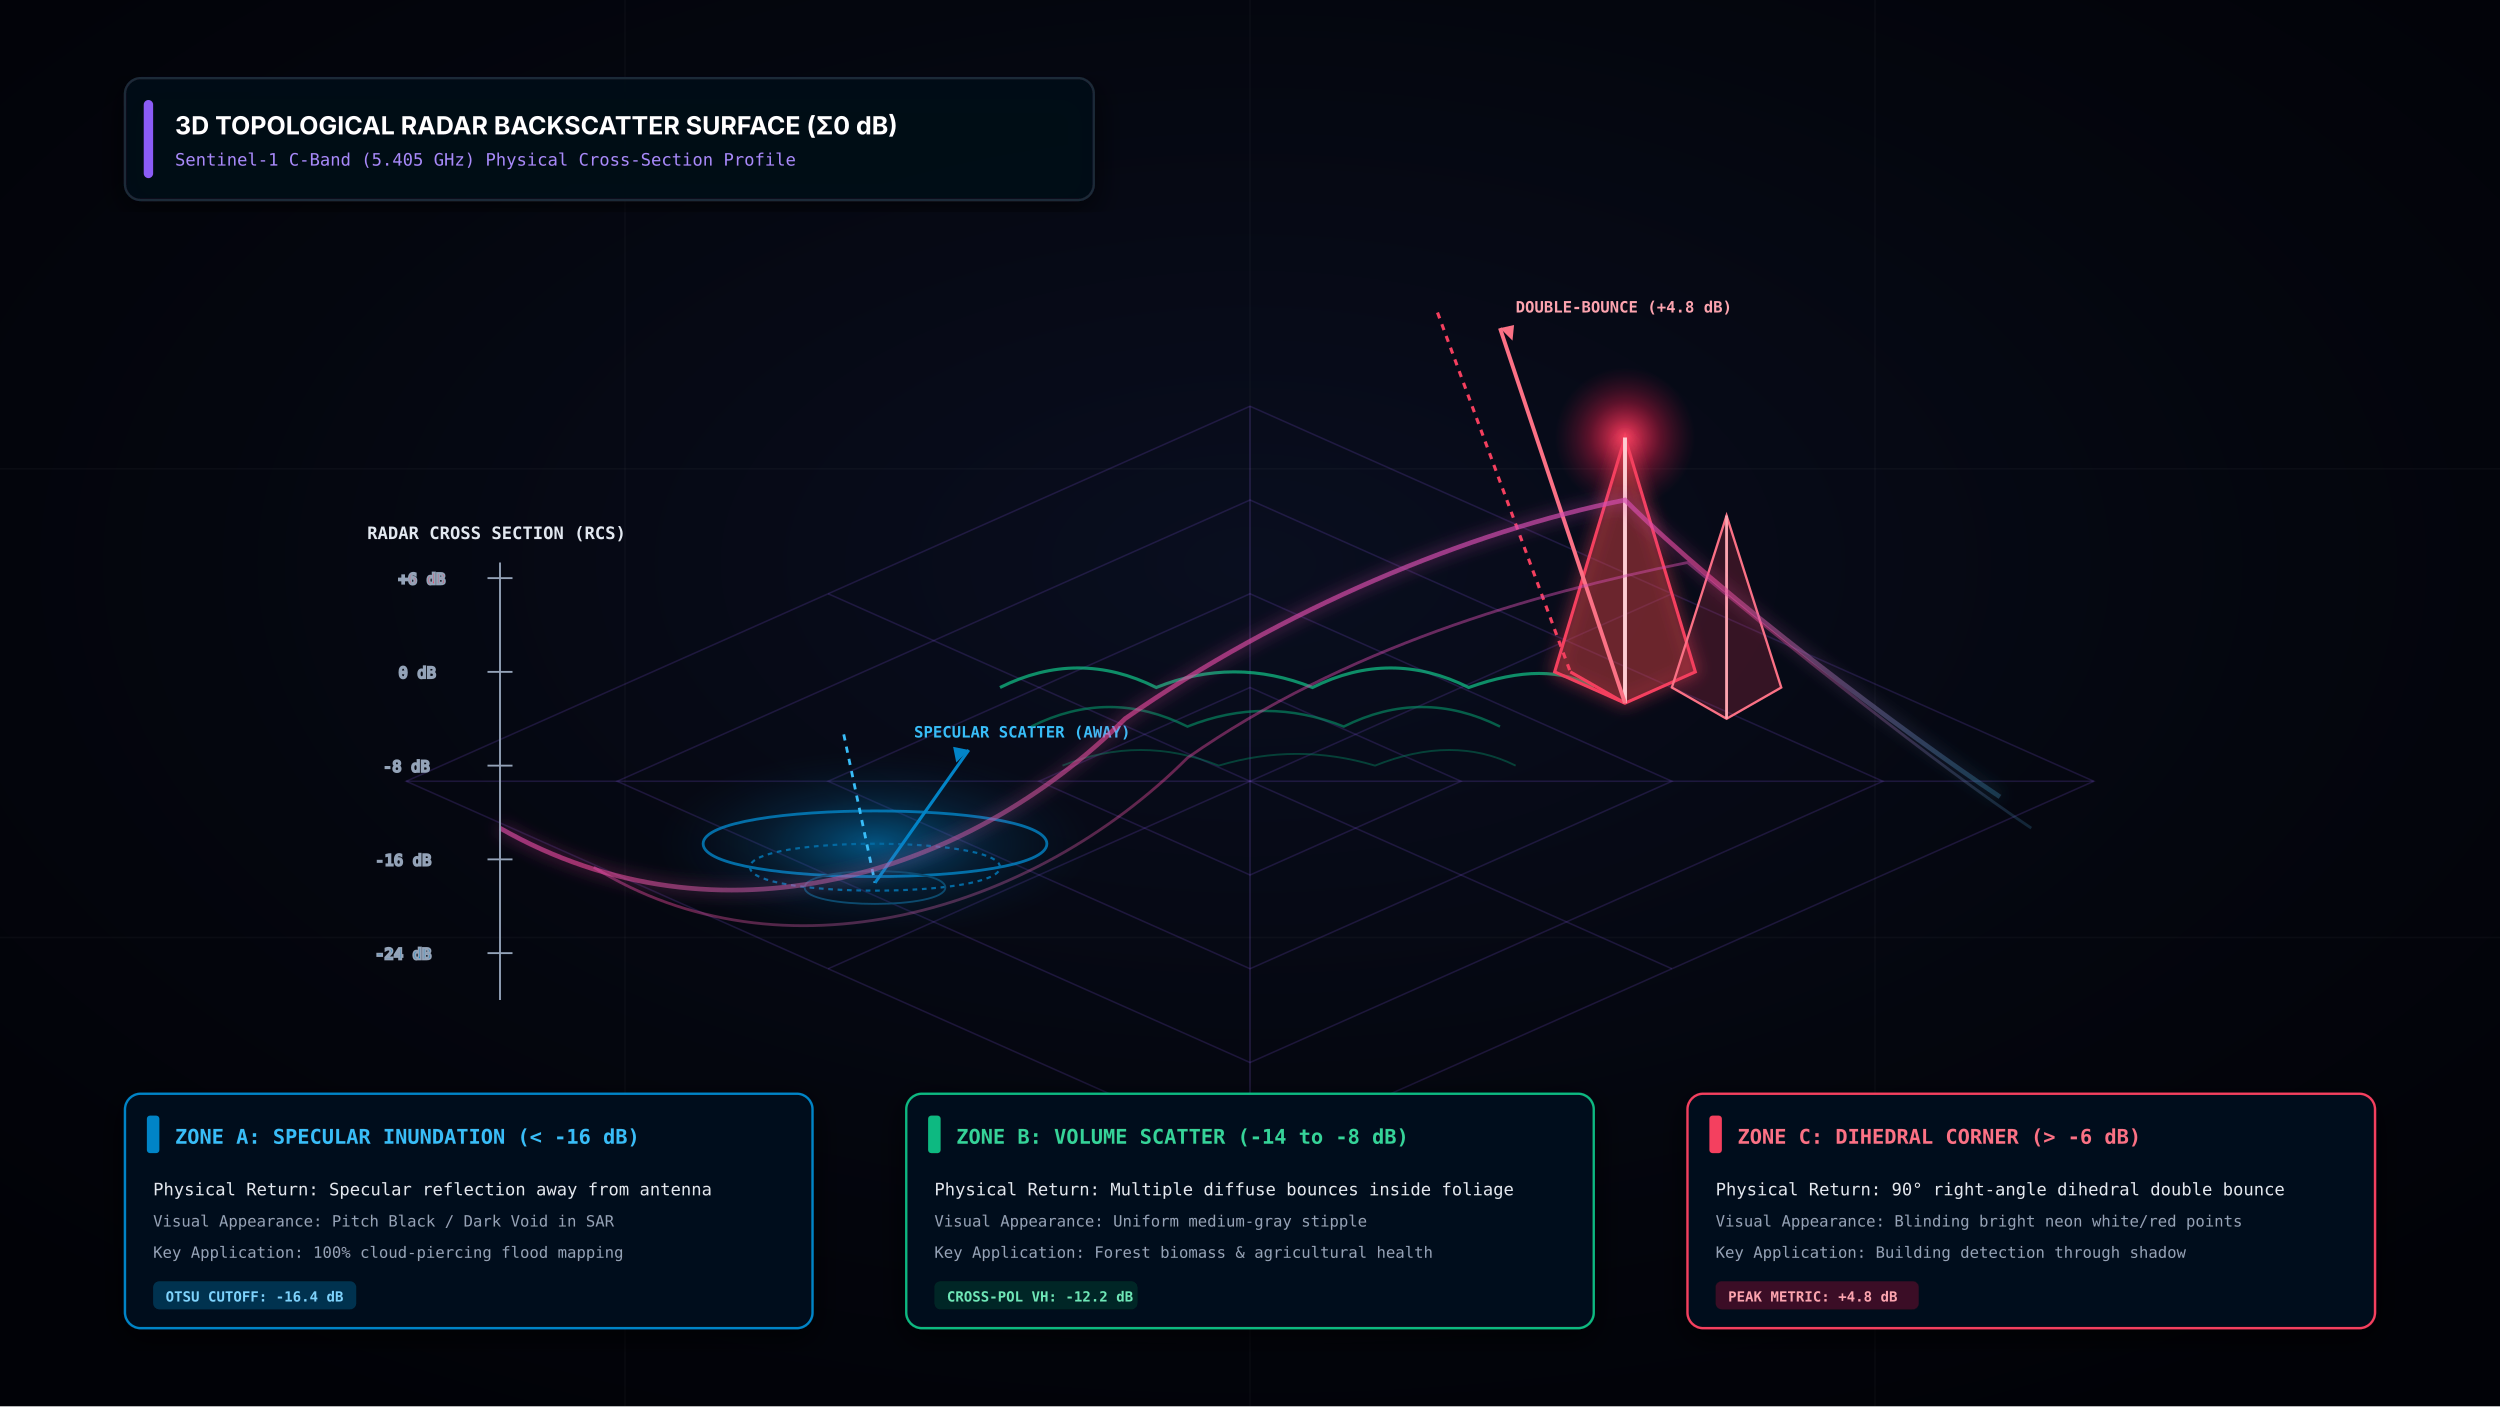
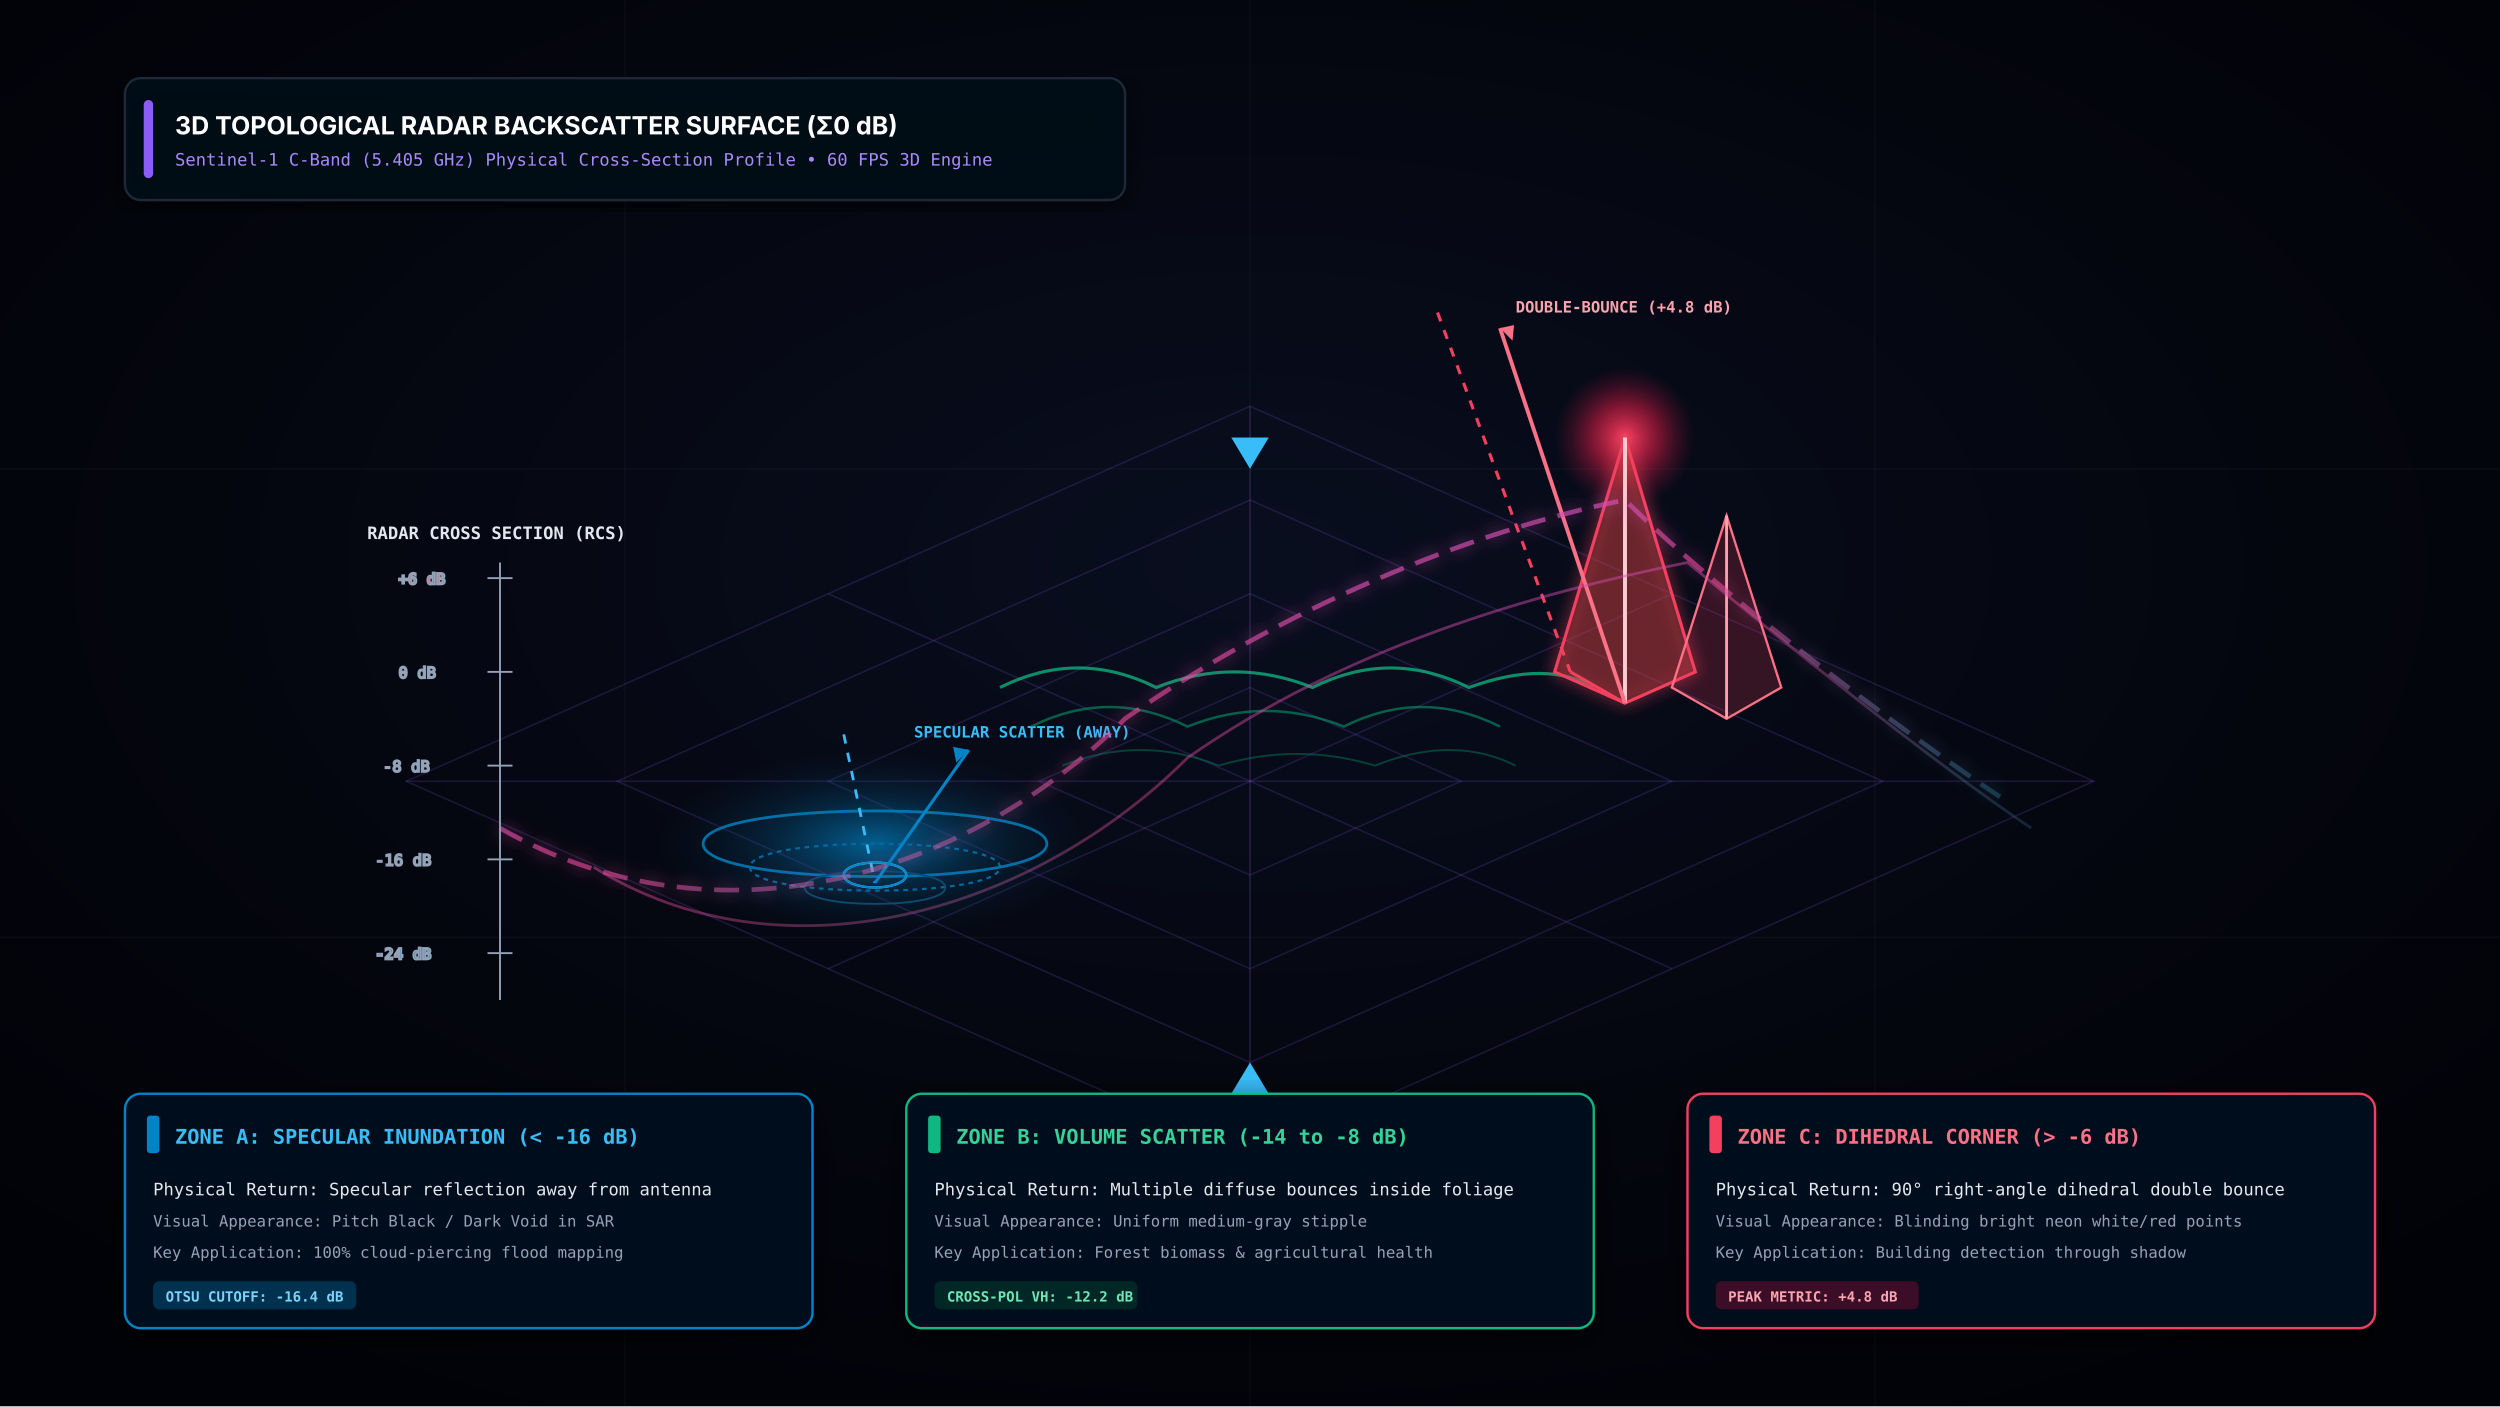
<svg xmlns="http://www.w3.org/2000/svg" viewBox="0 0 1600 900" width="100%" height="100%">
  <defs>
    <radialGradient id="meshBg" cx="50%" cy="40%" r="70%">
      <stop offset="0%" stop-color="#090E1F" />
      <stop offset="60%" stop-color="#04060E" />
      <stop offset="100%" stop-color="#010207" />
    </radialGradient>
    <linearGradient id="wavePulse" x1="0%" y1="0%" x2="100%" y2="100%">
      <stop offset="0%" stop-color="#8B5CF6" stop-opacity="0.9" />
      <stop offset="50%" stop-color="#EC4899" stop-opacity="0.6" />
      <stop offset="100%" stop-color="#06B6D4" stop-opacity="0.2" />
    </linearGradient>
    <radialGradient id="peakGlow" cx="50%" cy="50%" r="50%">
      <stop offset="0%" stop-color="#F43F5E" />
-       <stop offset="50%" stop-color="#E11D48" stop-opacity="0.4" />
+       <stop offset="50%" stop-color="#E11D48" stop-opacity="0.5" />
      <stop offset="100%" stop-color="#881337" stop-opacity="0" />
    </radialGradient>
    <radialGradient id="waterPit" cx="50%" cy="50%" r="50%">
-       <stop offset="0%" stop-color="#0284C7" stop-opacity="0.6" />
-       <stop offset="50%" stop-color="#0369A1" stop-opacity="0.2" />
+       <stop offset="0%" stop-color="#0284C7" stop-opacity="0.7" />
+       <stop offset="50%" stop-color="#0369A1" stop-opacity="0.25" />
      <stop offset="100%" stop-color="#082F49" stop-opacity="0" />
    </radialGradient>
+     <linearGradient id="laserBeam" x1="0%" y1="0%" x2="0%" y2="100%">
+       <stop offset="0%" stop-color="#38BDF8" stop-opacity="0" />
+       <stop offset="50%" stop-color="#38BDF8" stop-opacity="0.85" />
+       <stop offset="100%" stop-color="#0284C7" stop-opacity="0" />
+     </linearGradient>
    <filter id="meshGlow" x="-20%" y="-20%" width="140%" height="140%">
      <feGaussianBlur stdDeviation="5" result="blur" />
+       <feMerge>
+         <feMergeNode in="blur" />
+         <feMergeNode in="SourceGraphic" />
+       </feMerge>
+     </filter>
+     <filter id="laserGlow" x="-30%" y="-30%" width="160%" height="160%">
+       <feGaussianBlur stdDeviation="6" result="blur" />
      <feMerge>
        <feMergeNode in="blur" />
        <feMergeNode in="SourceGraphic" />
      </feMerge>
    </filter>
    <filter id="cardShadow" x="-10%" y="-10%" width="120%" height="120%">
      <feDropShadow dx="0" dy="6" stdDeviation="10" flood-color="#000000" flood-opacity="0.7" />
    </filter>
    <style>
+       @keyframes laserScan {
+         0% { transform: translateX(-480px); opacity: 0.2; }
+         50% { opacity: 0.95; }
+         100% { transform: translateX(480px); opacity: 0.2; }
+       }
+       @keyframes rippleWave {
+         0% { rx: 15px; ry: 6px; opacity: 0.9; }
+         100% { rx: 135px; ry: 55px; opacity: 0; }
+       }
+       @keyframes towerPulse {
+         0%, 100% { transform: scale(1); opacity: 0.85; }
+         50% { transform: scale(1.35); opacity: 1; filter: url(#meshGlow); }
+       }
+       @keyframes rayStream {
+         to { stroke-dashoffset: -40; }
+       }
+       @keyframes splineFlow {
+         to { stroke-dashoffset: -80; }
+       }
+       @keyframes floatCard {
+         0%, 100% { transform: translateY(0px); }
+         50% { transform: translateY(-3px); }
+       }
+ 
+       .laser-scanline {
+         animation: laserScan 6s cubic-bezier(0.4, 0, 0.6, 1) infinite alternate;
+         will-change: transform, opacity;
+       }
+       .water-ripple {
+         animation: rippleWave 3s ease-out infinite;
+       }
+       .water-ripple-2 {
+         animation: rippleWave 3s ease-out 1.5s infinite;
+       }
+       .tower-flare {
+         transform-origin: 0px -180px;
+         animation: towerPulse 2.2s ease-in-out infinite;
+       }
+       .ray-flow {
+         stroke-dasharray: 6, 6;
+         animation: rayStream 1.5s linear infinite;
+       }
+       .spline-anim {
+         stroke-dasharray: 16, 8;
+         animation: splineFlow 4s linear infinite;
+       }
+       .card-anim {
+         animation: floatCard 5s ease-in-out infinite;
+       }
+ 
      .font-mono { font-family: 'JetBrains Mono', 'Fira Code', monospace; }
      .font-space { font-family: 'Space Grotesk', -apple-system, sans-serif; }
    </style>
  </defs>
  <rect width="1600" height="900" fill="url(#meshBg)" />
  <g stroke="rgba(255,255,255,0.03)" stroke-width="1">
    <line x1="0" y1="300" x2="1600" y2="300" />
    <line x1="0" y1="600" x2="1600" y2="600" />
    <line x1="400" y1="0" x2="400" y2="900" />
    <line x1="800" y1="0" x2="800" y2="900" />
    <line x1="1200" y1="0" x2="1200" y2="900" />
  </g>
-   <g transform="translate(80, 50)" filter="url(#cardShadow)">
-     <rect x="0" y="0" width="620" height="78" rx="10" fill="#060B18" fill-opacity="0.92" stroke="#1F2937" stroke-width="1.5" />
+   <g transform="translate(80, 50)" filter="url(#cardShadow)" class="card-anim">
+     <rect x="0" y="0" width="640" height="78" rx="10" fill="#060B18" fill-opacity="0.92" stroke="#1F2937" stroke-width="1.5" />
    <rect x="12" y="14" width="6" height="50" rx="3" fill="#8B5CF6" />
    <text x="32" y="36" fill="#FFFFFF" font-size="16" font-weight="bold" class="font-space">
      3D TOPOLOGICAL RADAR BACKSCATTER SURFACE (Σ0 dB)
    </text>
    <text x="32" y="56" fill="#A78BFA" font-size="11" class="font-mono">
-       Sentinel-1 C-Band (5.405 GHz) Physical Cross-Section Profile
+       Sentinel-1 C-Band (5.405 GHz) Physical Cross-Section Profile • 60 FPS 3D Engine
    </text>
  </g>
  <g id="isometricMesh" transform="translate(800, 500)">
    <g stroke="rgba(139, 92, 246, 0.18)" stroke-width="1" fill="none">
      <path d="M -540 0 L 0 -240 L 540 0 L 0 240 Z" />
      <path d="M -405 0 L 0 -180 L 405 0 L 0 180 Z" />
      <path d="M -270 0 L 0 -120 L 270 0 L 0 120 Z" />
      <path d="M -135 0 L 0 -60 L 135 0 L 0 60 Z" />
      <line x1="-540" y1="0" x2="540" y2="0" />
      <line x1="0" y1="-240" x2="0" y2="240" />
      <line x1="-270" y1="-120" x2="270" y2="120" />
      <line x1="-270" y1="120" x2="270" y2="-120" />
    </g>
    <g transform="translate(-240, 40)">
      <ellipse cx="0" cy="0" rx="140" ry="60" fill="url(#waterPit)" />
      <path d="M -110 0 C -110 28, 110 28, 110 0 C 110 -28, -110 -28, -110 0" fill="none" stroke="#0284C7" stroke-width="1.8" opacity="0.8" />
      <path d="M -80 15 C -80 35, 80 35, 80 15 C 80 -5, -80 -5, -80 15" fill="none" stroke="#0369A1" stroke-width="1.4" stroke-dasharray="3,3" />
      <path d="M -45 28 C -45 42, 45 42, 45 28 C 45 14, -45 14, -45 28" fill="none" stroke="#0C4A6E" stroke-width="1.2" />
-       <line x1="-20" y1="-70" x2="0" y2="25" stroke="#38BDF8" stroke-width="1.8" stroke-dasharray="4,4" />
+       <ellipse cx="0" cy="20" rx="20" ry="8" fill="none" stroke="#38BDF8" stroke-width="1.5" class="water-ripple" />
+       <ellipse cx="0" cy="20" rx="20" ry="8" fill="none" stroke="#0284C7" stroke-width="1.2" class="water-ripple-2" />
+       <line x1="-20" y1="-70" x2="0" y2="25" stroke="#38BDF8" stroke-width="1.8" class="ray-flow" />
      <line x1="0" y1="25" x2="60" y2="-60" stroke="#0284C7" stroke-width="2" />
      <polygon points="60,-60 52,-52 50,-62" fill="#0284C7" />
      <text x="25" y="-68" fill="#38BDF8" font-size="10" font-weight="bold" class="font-mono">SPECULAR SCATTER (AWAY)</text>
    </g>
    <g transform="translate(0, -60)">
      <path d="M -160 0 Q -110 -25, -60 0 Q -10 -20, 40 0 Q 90 -25, 140 0 Q 190 -18, 220 0" fill="none" stroke="#10B981" stroke-width="2" opacity="0.75" />
      <path d="M -140 25 Q -90 0, -40 25 Q 10 5, 60 25 Q 110 0, 160 25" fill="none" stroke="#059669" stroke-width="1.6" opacity="0.6" />
      <path d="M -120 50 Q -70 30, -20 50 Q 30 35, 80 50 Q 130 30, 170 50" fill="none" stroke="#047857" stroke-width="1.2" opacity="0.5" />
    </g>
    <g transform="translate(240, -40)">
-       <circle cx="0" cy="-180" r="45" fill="url(#peakGlow)" />
+       <circle cx="0" cy="-180" r="45" fill="url(#peakGlow)" class="tower-flare" />
      <polygon points="0,-180 -45,-30 0,-10 45,-30" fill="rgba(239, 68, 68, 0.25)" stroke="#F43F5E" stroke-width="2" filter="url(#meshGlow)" />
      <line x1="0" y1="-180" x2="0" y2="-10" stroke="#FECDD3" stroke-width="2.5" />
      <polygon points="65,-130 30,-20 65,0 100,-20" fill="rgba(244, 63, 94, 0.2)" stroke="#FB7185" stroke-width="1.5" />
      <line x1="65" y1="-130" x2="65" y2="0" stroke="#FDA4AF" stroke-width="1.8" />
-       <line x1="-120" y1="-260" x2="-35" y2="-30" stroke="#F43F5E" stroke-width="2" stroke-dasharray="4,4" />
+       <line x1="-120" y1="-260" x2="-35" y2="-30" stroke="#F43F5E" stroke-width="2" class="ray-flow" />
      <line x1="-35" y1="-30" x2="0" y2="-10" stroke="#F43F5E" stroke-width="2" />
      <line x1="0" y1="-10" x2="-80" y2="-250" stroke="#FB7185" stroke-width="2.5" />
      <polygon points="-80,-250 -72,-242 -71,-252" fill="#FB7185" />
      <text x="-70" y="-260" fill="#FDA4AF" font-size="10" font-weight="bold" class="font-mono">
        DOUBLE-BOUNCE (+4.8 dB)
      </text>
    </g>
-     <path d="M -480 30 C -340 110, -180 60, -80 -40 C 20 -110, 140 -160, 240 -180 C 300 -120, 420 -30, 480 10" fill="none" stroke="url(#wavePulse)" stroke-width="3" filter="url(#meshGlow)" />
+     <path d="M -480 30 C -340 110, -180 60, -80 -40 C 20 -110, 140 -160, 240 -180 C 300 -120, 420 -30, 480 10" fill="none" stroke="url(#wavePulse)" stroke-width="3" filter="url(#meshGlow)" class="spline-anim" />
    <path d="M -420 55 C -300 130, -140 85, -40 -15 C 60 -85, 180 -120, 280 -140 C 340 -90, 440 -10, 500 30" fill="none" stroke="url(#wavePulse)" stroke-width="1.8" opacity="0.7" />
+     <g class="laser-scanline">
+       <line x1="0" y1="-220" x2="0" y2="200" stroke="#38BDF8" stroke-width="2.5" filter="url(#laserGlow)" />
+       <polygon points="-12,-220 12,-220 0,-200" fill="#38BDF8" />
+       <polygon points="-12,200 12,200 0,180" fill="#38BDF8" />
+     </g>
    <g transform="translate(-480, -140)" stroke="#94A3B8" stroke-width="1.2">
      <line x1="0" y1="0" x2="0" y2="280" />
      <line x1="-8" y1="10" x2="8" y2="10" />
      <text x="-65" y="14" fill="#F43F5E" font-size="10" font-weight="bold" class="font-mono">+6 dB</text>
      <line x1="-8" y1="70" x2="8" y2="70" />
      <text x="-65" y="74" fill="#FB7185" font-size="10" class="font-mono">0 dB</text>
      <line x1="-8" y1="130" x2="8" y2="130" />
      <text x="-75" y="134" fill="#10B981" font-size="10" class="font-mono">-8 dB</text>
      <line x1="-8" y1="190" x2="8" y2="190" />
      <text x="-80" y="194" fill="#06B6D4" font-size="10" class="font-mono">-16 dB</text>
      <line x1="-8" y1="250" x2="8" y2="250" />
      <text x="-80" y="254" fill="#0284C7" font-size="10" font-weight="bold" class="font-mono">-24 dB</text>
    </g>
    <text x="-565" y="-155" fill="#E2E8F0" font-size="11" font-weight="bold" class="font-mono">
      RADAR CROSS SECTION (RCS)
    </text>
  </g>
-   <g transform="translate(80, 700)" filter="url(#cardShadow)">
+   <g transform="translate(80, 700)" filter="url(#cardShadow)" class="card-anim">
    <rect x="0" y="0" width="440" height="150" rx="10" fill="#060E1A" stroke="#0284C7" stroke-width="1.5" />
    <rect x="14" y="14" width="8" height="24" rx="2" fill="#0284C7" />
    <text x="32" y="32" fill="#38BDF8" font-size="13" font-weight="bold" class="font-mono">
      ZONE A: SPECULAR INUNDATION (&lt; -16 dB)
    </text>
    <text x="18" y="65" fill="#E2E8F0" font-size="11" class="font-mono">
      Physical Return: Specular reflection away from antenna
    </text>
    <text x="18" y="85" fill="#94A3B8" font-size="10" class="font-mono">
      Visual Appearance: Pitch Black / Dark Void in SAR
    </text>
    <text x="18" y="105" fill="#94A3B8" font-size="10" class="font-mono">
      Key Application: 100% cloud-piercing flood mapping
    </text>
    <rect x="18" y="120" width="130" height="18" rx="4" fill="#0369A1" fill-opacity="0.4" />
    <text x="26" y="133" fill="#7DD3FC" font-size="9" font-weight="bold" class="font-mono">
      OTSU CUTOFF: -16.4 dB
    </text>
  </g>
-   <g transform="translate(580, 700)" filter="url(#cardShadow)">
+   <g transform="translate(580, 700)" filter="url(#cardShadow)" class="card-anim">
    <rect x="0" y="0" width="440" height="150" rx="10" fill="#060E1A" stroke="#10B981" stroke-width="1.5" />
    <rect x="14" y="14" width="8" height="24" rx="2" fill="#10B981" />
    <text x="32" y="32" fill="#34D399" font-size="13" font-weight="bold" class="font-mono">
      ZONE B: VOLUME SCATTER (-14 to -8 dB)
    </text>
    <text x="18" y="65" fill="#E2E8F0" font-size="11" class="font-mono">
      Physical Return: Multiple diffuse bounces inside foliage
    </text>
    <text x="18" y="85" fill="#94A3B8" font-size="10" class="font-mono">
      Visual Appearance: Uniform medium-gray stipple
    </text>
    <text x="18" y="105" fill="#94A3B8" font-size="10" class="font-mono">
      Key Application: Forest biomass &amp; agricultural health
    </text>
    <rect x="18" y="120" width="130" height="18" rx="4" fill="#064E3B" fill-opacity="0.4" />
    <text x="26" y="133" fill="#6EE7B7" font-size="9" font-weight="bold" class="font-mono">
      CROSS-POL VH: -12.2 dB
    </text>
  </g>
-   <g transform="translate(1080, 700)" filter="url(#cardShadow)">
+   <g transform="translate(1080, 700)" filter="url(#cardShadow)" class="card-anim">
    <rect x="0" y="0" width="440" height="150" rx="10" fill="#060E1A" stroke="#F43F5E" stroke-width="1.5" />
    <rect x="14" y="14" width="8" height="24" rx="2" fill="#F43F5E" />
    <text x="32" y="32" fill="#FB7185" font-size="13" font-weight="bold" class="font-mono">
      ZONE C: DIHEDRAL CORNER (&gt; -6 dB)
    </text>
    <text x="18" y="65" fill="#E2E8F0" font-size="11" class="font-mono">
      Physical Return: 90° right-angle dihedral double bounce
    </text>
    <text x="18" y="85" fill="#94A3B8" font-size="10" class="font-mono">
      Visual Appearance: Blinding bright neon white/red points
    </text>
    <text x="18" y="105" fill="#94A3B8" font-size="10" class="font-mono">
      Key Application: Building detection through shadow
    </text>
    <rect x="18" y="120" width="130" height="18" rx="4" fill="#881337" fill-opacity="0.4" />
    <text x="26" y="133" fill="#FDA4AF" font-size="9" font-weight="bold" class="font-mono">
      PEAK METRIC: +4.8 dB
    </text>
  </g>
</svg>
